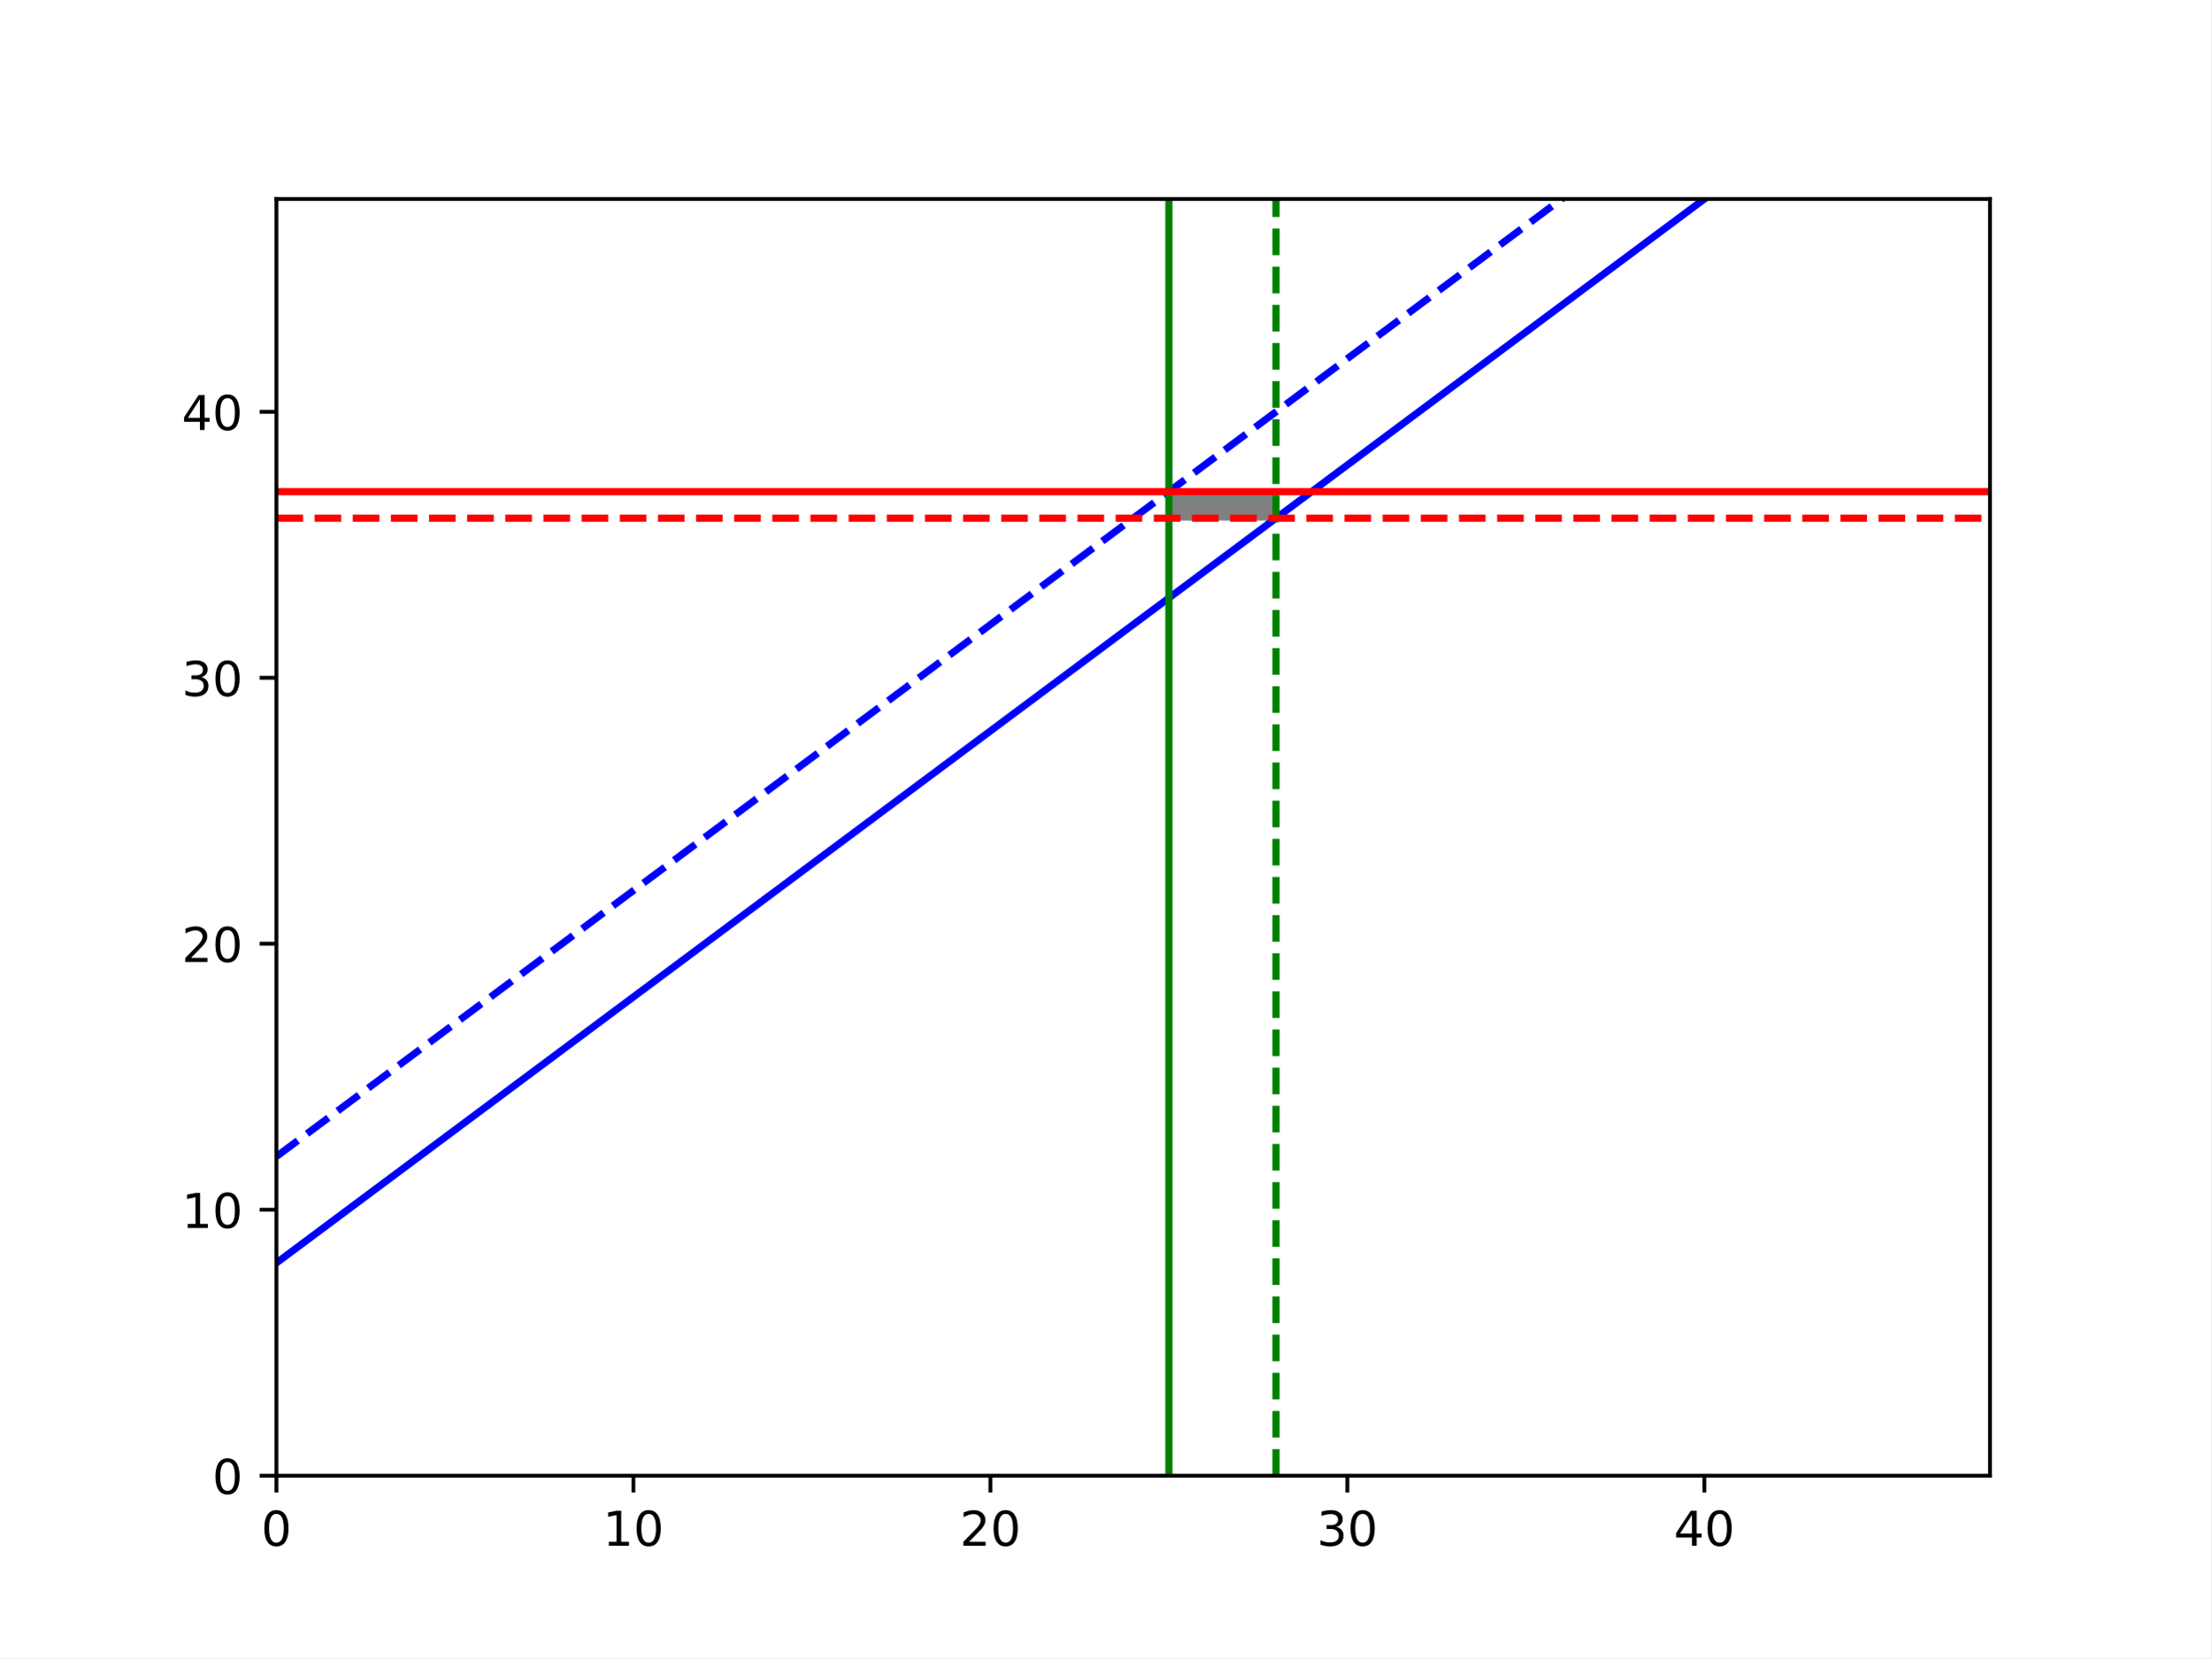
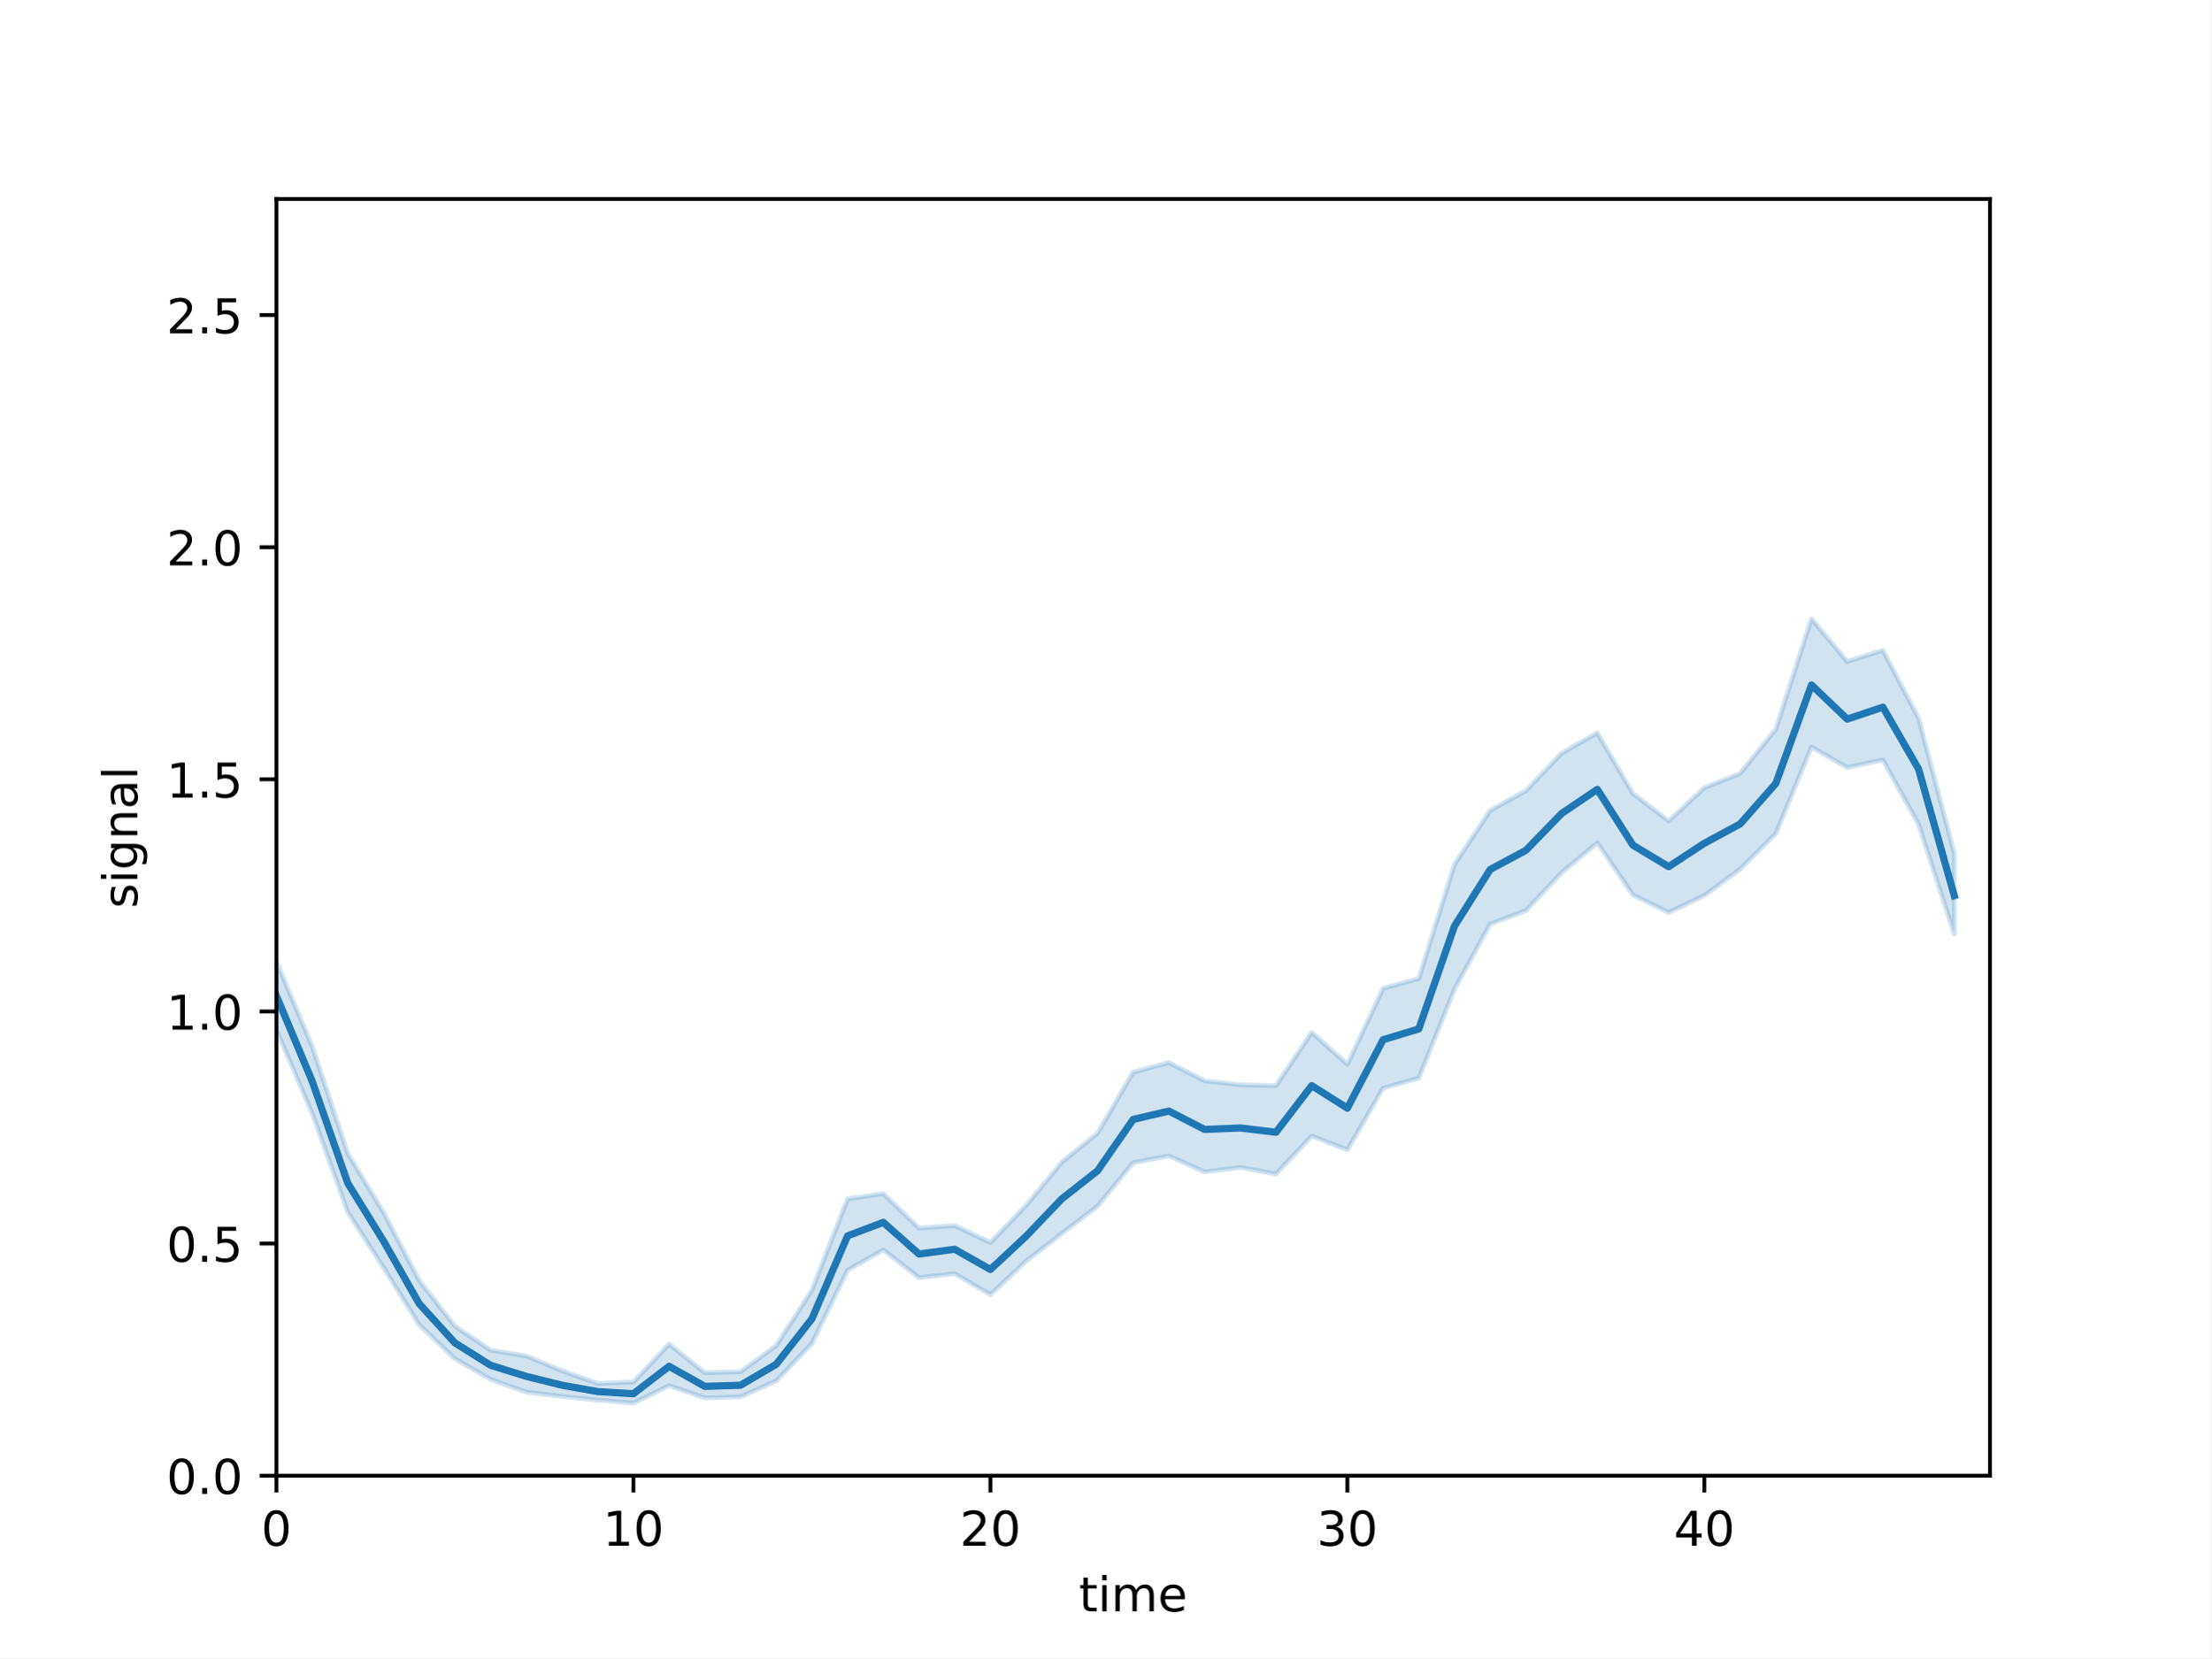
<svg xmlns="http://www.w3.org/2000/svg" xmlns:xlink="http://www.w3.org/1999/xlink" width="460.8pt" height="345.6pt" viewBox="0 0 460.8 345.6" version="1.1">
  <defs>
    <style type="text/css">*{stroke-linejoin: round; stroke-linecap: butt}</style>
  </defs>
  <g id="figure_1">
    <g id="patch_1">
      <path d="M 0 345.6  L 460.8 345.6  L 460.8 0  L 0 0  z " style="fill: #ffffff" />
    </g>
    <g id="axes_1">
      <g id="patch_2">
        <path d="M 57.6 307.584  L 414.72 307.584  L 414.72 41.472  L 57.6 41.472  z " style="fill: #ffffff" />
      </g>
-       <g id="patch_3">
-         <path d="M 243.6 108  L 243.6 102.456  L 243.6 102.456  L 265.92 102.456  L 265.92 108  L 265.92 108  z " clip-path="url(#pa5f53de7fd)" style="fill: #808080; stroke: #808080; stroke-linejoin: miter" />
+       <g id="PolyCollection_1">
+         <defs>
+           <path id="m4301df2ec5" d="M 57.6 -145.162  L 57.6 -130.916  L 65.04 -113.593  L 72.48 -92.939  L 79.92 -81.41  L 87.36 -69.483  L 94.8 -62.393  L 102.24 -58.09  L 109.68 -55.444  L 117.12 -54.531  L 124.56 -53.773  L 132 -53.145  L 139.44 -56.789  L 146.88 -54.223  L 154.32 -54.456  L 161.76 -57.77  L 169.2 -65.541  L 176.64 -80.862  L 184.08 -85.076  L 191.52 -79.289  L 198.96 -80.128  L 206.4 -75.745  L 213.84 -82.763  L 221.28 -88.501  L 228.72 -94.193  L 236.16 -103.249  L 243.6 -104.669  L 251.04 -101.343  L 258.48 -102.266  L 265.92 -100.892  L 273.36 -108.814  L 280.8 -105.942  L 288.24 -118.794  L 295.68 -120.882  L 303.12 -139.418  L 310.56 -152.996  L 318 -155.803  L 325.44 -163.702  L 332.88 -169.903  L 340.32 -159.069  L 347.76 -155.403  L 355.2 -158.949  L 362.64 -164.452  L 370.08 -171.831  L 377.52 -189.893  L 384.96 -185.62  L 392.4 -187.215  L 399.84 -173.77  L 407.28 -150.945  L 407.28 -167.703  L 407.28 -167.703  L 399.84 -195.895  L 392.4 -210.054  L 384.96 -207.721  L 377.52 -216.632  L 370.08 -193.609  L 362.64 -184.402  L 355.2 -181.401  L 347.76 -174.49  L 340.32 -180.174  L 332.88 -192.858  L 325.44 -188.597  L 318 -180.787  L 310.56 -176.667  L 303.12 -165.443  L 295.68 -141.63  L 288.24 -139.582  L 280.8 -123.769  L 273.36 -130.404  L 265.92 -119.324  L 258.48 -119.476  L 251.04 -120.335  L 243.6 -124.109  L 236.16 -122.121  L 228.72 -109.382  L 221.28 -103.376  L 213.84 -94.348  L 206.4 -86.62  L 198.96 -90.137  L 191.52 -89.636  L 184.08 -96.827  L 176.64 -95.695  L 169.2 -76.677  L 161.76 -65.136  L 154.32 -59.681  L 146.88 -59.473  L 139.44 -65.455  L 132 -57.54  L 124.56 -57.249  L 117.12 -59.88  L 109.68 -62.979  L 102.24 -64.167  L 94.8 -69.19  L 87.36 -78.717  L 79.92 -92.901  L 72.48 -105.166  L 65.04 -127.533  L 57.6 -145.162  z " style="stroke: #1f77b4; stroke-opacity: 0.2" />
+         </defs>
+         <g clip-path="url(#p5e59c5d8e1)">
+           <use xlink:href="#m4301df2ec5" x="0" y="345.6" style="fill: #1f77b4; fill-opacity: 0.2; stroke: #1f77b4; stroke-opacity: 0.2" />
+         </g>
      </g>
      <g id="matplotlib.axis_1">
        <g id="xtick_1">
          <g id="line2d_1">
            <defs>
-               <path id="mc54d8a119e" d="M 0 0  L 0 3.5  " style="stroke: #000000; stroke-width: 0.8" />
-             </defs>
-             <g>
-               <use xlink:href="#mc54d8a119e" x="57.6" y="307.584" style="stroke: #000000; stroke-width: 0.8" />
+               <path id="m810bd33638" d="M 0 0  L 0 3.5  " style="stroke: #000000; stroke-width: 0.8" />
+             </defs>
+             <g>
+               <use xlink:href="#m810bd33638" x="57.6" y="307.584" style="stroke: #000000; stroke-width: 0.8" />
            </g>
          </g>
          <g id="text_1">
            <g transform="translate(54.41875 322.1824) scale(0.1 -0.1)">
              <defs>
                <path id="DejaVuSans-30" d="M 2034 4250  Q 1547 4250 1301 3770  Q 1056 3291 1056 2328  Q 1056 1369 1301 889  Q 1547 409 2034 409  Q 2525 409 2770 889  Q 3016 1369 3016 2328  Q 3016 3291 2770 3770  Q 2525 4250 2034 4250  z M 2034 4750  Q 2819 4750 3233 4129  Q 3647 3509 3647 2328  Q 3647 1150 3233 529  Q 2819 -91 2034 -91  Q 1250 -91 836 529  Q 422 1150 422 2328  Q 422 3509 836 4129  Q 1250 4750 2034 4750  z " transform="scale(0.015625)" />
              </defs>
              <use xlink:href="#DejaVuSans-30" />
            </g>
          </g>
        </g>
        <g id="xtick_2">
          <g id="line2d_2">
            <g>
-               <use xlink:href="#mc54d8a119e" x="132" y="307.584" style="stroke: #000000; stroke-width: 0.8" />
+               <use xlink:href="#m810bd33638" x="132" y="307.584" style="stroke: #000000; stroke-width: 0.8" />
            </g>
          </g>
          <g id="text_2">
            <g transform="translate(125.6375 322.1824) scale(0.1 -0.1)">
              <defs>
                <path id="DejaVuSans-31" d="M 794 531  L 1825 531  L 1825 4091  L 703 3866  L 703 4441  L 1819 4666  L 2450 4666  L 2450 531  L 3481 531  L 3481 0  L 794 0  L 794 531  z " transform="scale(0.015625)" />
              </defs>
              <use xlink:href="#DejaVuSans-31" />
              <use xlink:href="#DejaVuSans-30" x="63.623" />
            </g>
          </g>
        </g>
        <g id="xtick_3">
          <g id="line2d_3">
            <g>
-               <use xlink:href="#mc54d8a119e" x="206.4" y="307.584" style="stroke: #000000; stroke-width: 0.8" />
+               <use xlink:href="#m810bd33638" x="206.4" y="307.584" style="stroke: #000000; stroke-width: 0.8" />
            </g>
          </g>
          <g id="text_3">
            <g transform="translate(200.0375 322.1824) scale(0.1 -0.1)">
              <defs>
                <path id="DejaVuSans-32" d="M 1228 531  L 3431 531  L 3431 0  L 469 0  L 469 531  Q 828 903 1448 1529  Q 2069 2156 2228 2338  Q 2531 2678 2651 2914  Q 2772 3150 2772 3378  Q 2772 3750 2511 3984  Q 2250 4219 1831 4219  Q 1534 4219 1204 4116  Q 875 4013 500 3803  L 500 4441  Q 881 4594 1212 4672  Q 1544 4750 1819 4750  Q 2544 4750 2975 4387  Q 3406 4025 3406 3419  Q 3406 3131 3298 2873  Q 3191 2616 2906 2266  Q 2828 2175 2409 1742  Q 1991 1309 1228 531  z " transform="scale(0.015625)" />
              </defs>
              <use xlink:href="#DejaVuSans-32" />
              <use xlink:href="#DejaVuSans-30" x="63.623" />
            </g>
          </g>
        </g>
        <g id="xtick_4">
          <g id="line2d_4">
            <g>
-               <use xlink:href="#mc54d8a119e" x="280.8" y="307.584" style="stroke: #000000; stroke-width: 0.8" />
+               <use xlink:href="#m810bd33638" x="280.8" y="307.584" style="stroke: #000000; stroke-width: 0.8" />
            </g>
          </g>
          <g id="text_4">
            <g transform="translate(274.4375 322.1824) scale(0.1 -0.1)">
              <defs>
                <path id="DejaVuSans-33" d="M 2597 2516  Q 3050 2419 3304 2112  Q 3559 1806 3559 1356  Q 3559 666 3084 287  Q 2609 -91 1734 -91  Q 1441 -91 1130 -33  Q 819 25 488 141  L 488 750  Q 750 597 1062 519  Q 1375 441 1716 441  Q 2309 441 2620 675  Q 2931 909 2931 1356  Q 2931 1769 2642 2001  Q 2353 2234 1838 2234  L 1294 2234  L 1294 2753  L 1863 2753  Q 2328 2753 2575 2939  Q 2822 3125 2822 3475  Q 2822 3834 2567 4026  Q 2313 4219 1838 4219  Q 1578 4219 1281 4162  Q 984 4106 628 3988  L 628 4550  Q 988 4650 1302 4700  Q 1616 4750 1894 4750  Q 2613 4750 3031 4423  Q 3450 4097 3450 3541  Q 3450 3153 3228 2886  Q 3006 2619 2597 2516  z " transform="scale(0.015625)" />
              </defs>
              <use xlink:href="#DejaVuSans-33" />
              <use xlink:href="#DejaVuSans-30" x="63.623" />
            </g>
          </g>
        </g>
        <g id="xtick_5">
          <g id="line2d_5">
            <g>
-               <use xlink:href="#mc54d8a119e" x="355.2" y="307.584" style="stroke: #000000; stroke-width: 0.8" />
+               <use xlink:href="#m810bd33638" x="355.2" y="307.584" style="stroke: #000000; stroke-width: 0.8" />
            </g>
          </g>
          <g id="text_5">
            <g transform="translate(348.8375 322.1824) scale(0.1 -0.1)">
              <defs>
                <path id="DejaVuSans-34" d="M 2419 4116  L 825 1625  L 2419 1625  L 2419 4116  z M 2253 4666  L 3047 4666  L 3047 1625  L 3713 1625  L 3713 1100  L 3047 1100  L 3047 0  L 2419 0  L 2419 1100  L 313 1100  L 313 1709  L 2253 4666  z " transform="scale(0.015625)" />
              </defs>
              <use xlink:href="#DejaVuSans-34" />
              <use xlink:href="#DejaVuSans-30" x="63.623" />
            </g>
+           </g>
+         </g>
+         <g id="text_6">
+           <g transform="translate(224.8639 335.8606) scale(0.1 -0.1)">
+             <defs>
+               <path id="DejaVuSans-74" d="M 1172 4494  L 1172 3500  L 2356 3500  L 2356 3053  L 1172 3053  L 1172 1153  Q 1172 725 1289 603  Q 1406 481 1766 481  L 2356 481  L 2356 0  L 1766 0  Q 1100 0 847 248  Q 594 497 594 1153  L 594 3053  L 172 3053  L 172 3500  L 594 3500  L 594 4494  L 1172 4494  z " transform="scale(0.015625)" />
+               <path id="DejaVuSans-69" d="M 603 3500  L 1178 3500  L 1178 0  L 603 0  L 603 3500  z M 603 4863  L 1178 4863  L 1178 4134  L 603 4134  L 603 4863  z " transform="scale(0.015625)" />
+               <path id="DejaVuSans-6d" d="M 3328 2828  Q 3544 3216 3844 3400  Q 4144 3584 4550 3584  Q 5097 3584 5394 3201  Q 5691 2819 5691 2113  L 5691 0  L 5113 0  L 5113 2094  Q 5113 2597 4934 2840  Q 4756 3084 4391 3084  Q 3944 3084 3684 2787  Q 3425 2491 3425 1978  L 3425 0  L 2847 0  L 2847 2094  Q 2847 2600 2669 2842  Q 2491 3084 2119 3084  Q 1678 3084 1418 2786  Q 1159 2488 1159 1978  L 1159 0  L 581 0  L 581 3500  L 1159 3500  L 1159 2956  Q 1356 3278 1631 3431  Q 1906 3584 2284 3584  Q 2666 3584 2933 3390  Q 3200 3197 3328 2828  z " transform="scale(0.015625)" />
+               <path id="DejaVuSans-65" d="M 3597 1894  L 3597 1613  L 953 1613  Q 991 1019 1311 708  Q 1631 397 2203 397  Q 2534 397 2845 478  Q 3156 559 3463 722  L 3463 178  Q 3153 47 2828 -22  Q 2503 -91 2169 -91  Q 1331 -91 842 396  Q 353 884 353 1716  Q 353 2575 817 3079  Q 1281 3584 2069 3584  Q 2775 3584 3186 3129  Q 3597 2675 3597 1894  z M 3022 2063  Q 3016 2534 2758 2815  Q 2500 3097 2075 3097  Q 1594 3097 1305 2825  Q 1016 2553 972 2059  L 3022 2063  z " transform="scale(0.015625)" />
+             </defs>
+             <use xlink:href="#DejaVuSans-74" />
+             <use xlink:href="#DejaVuSans-69" x="39.209" />
+             <use xlink:href="#DejaVuSans-6d" x="66.992" />
+             <use xlink:href="#DejaVuSans-65" x="164.404" />
          </g>
        </g>
      </g>
      <g id="matplotlib.axis_2">
        <g id="ytick_1">
          <g id="line2d_6">
            <defs>
-               <path id="mf8e1e0f2d3" d="M 0 0  L -3.5 0  " style="stroke: #000000; stroke-width: 0.8" />
-             </defs>
-             <g>
-               <use xlink:href="#mf8e1e0f2d3" x="57.6" y="307.584" style="stroke: #000000; stroke-width: 0.8" />
-             </g>
-           </g>
-           <g id="text_6">
-             <g transform="translate(44.2375 311.3832) scale(0.1 -0.1)">
+               <path id="mdc67165909" d="M 0 0  L -3.5 0  " style="stroke: #000000; stroke-width: 0.8" />
+             </defs>
+             <g>
+               <use xlink:href="#mdc67165909" x="57.6" y="307.584" style="stroke: #000000; stroke-width: 0.8" />
+             </g>
+           </g>
+           <g id="text_7">
+             <g transform="translate(34.69687 311.3832) scale(0.1 -0.1)">
+               <defs>
+                 <path id="DejaVuSans-2e" d="M 684 794  L 1344 794  L 1344 0  L 684 0  L 684 794  z " transform="scale(0.015625)" />
+               </defs>
              <use xlink:href="#DejaVuSans-30" />
+               <use xlink:href="#DejaVuSans-2e" x="63.623" />
+               <use xlink:href="#DejaVuSans-30" x="95.41" />
            </g>
          </g>
        </g>
        <g id="ytick_2">
          <g id="line2d_7">
            <g>
-               <use xlink:href="#mf8e1e0f2d3" x="57.6" y="252.144" style="stroke: #000000; stroke-width: 0.8" />
-             </g>
-           </g>
-           <g id="text_7">
-             <g transform="translate(37.875 255.9432) scale(0.1 -0.1)">
-               <use xlink:href="#DejaVuSans-31" />
-               <use xlink:href="#DejaVuSans-30" x="63.623" />
+               <use xlink:href="#mdc67165909" x="57.6" y="259.2" style="stroke: #000000; stroke-width: 0.8" />
+             </g>
+           </g>
+           <g id="text_8">
+             <g transform="translate(34.69687 262.9992) scale(0.1 -0.1)">
+               <defs>
+                 <path id="DejaVuSans-35" d="M 691 4666  L 3169 4666  L 3169 4134  L 1269 4134  L 1269 2991  Q 1406 3038 1543 3061  Q 1681 3084 1819 3084  Q 2600 3084 3056 2656  Q 3513 2228 3513 1497  Q 3513 744 3044 326  Q 2575 -91 1722 -91  Q 1428 -91 1123 -41  Q 819 9 494 109  L 494 744  Q 775 591 1075 516  Q 1375 441 1709 441  Q 2250 441 2565 725  Q 2881 1009 2881 1497  Q 2881 1984 2565 2268  Q 2250 2553 1709 2553  Q 1456 2553 1204 2497  Q 953 2441 691 2322  L 691 4666  z " transform="scale(0.015625)" />
+               </defs>
+               <use xlink:href="#DejaVuSans-30" />
+               <use xlink:href="#DejaVuSans-2e" x="63.623" />
+               <use xlink:href="#DejaVuSans-35" x="95.41" />
            </g>
          </g>
        </g>
        <g id="ytick_3">
          <g id="line2d_8">
            <g>
-               <use xlink:href="#mf8e1e0f2d3" x="57.6" y="196.704" style="stroke: #000000; stroke-width: 0.8" />
-             </g>
-           </g>
-           <g id="text_8">
-             <g transform="translate(37.875 200.5032) scale(0.1 -0.1)">
-               <use xlink:href="#DejaVuSans-32" />
-               <use xlink:href="#DejaVuSans-30" x="63.623" />
+               <use xlink:href="#mdc67165909" x="57.6" y="210.816" style="stroke: #000000; stroke-width: 0.8" />
+             </g>
+           </g>
+           <g id="text_9">
+             <g transform="translate(34.69687 214.6152) scale(0.1 -0.1)">
+               <use xlink:href="#DejaVuSans-31" />
+               <use xlink:href="#DejaVuSans-2e" x="63.623" />
+               <use xlink:href="#DejaVuSans-30" x="95.41" />
            </g>
          </g>
        </g>
        <g id="ytick_4">
          <g id="line2d_9">
            <g>
-               <use xlink:href="#mf8e1e0f2d3" x="57.6" y="141.264" style="stroke: #000000; stroke-width: 0.8" />
-             </g>
-           </g>
-           <g id="text_9">
-             <g transform="translate(37.875 145.0632) scale(0.1 -0.1)">
-               <use xlink:href="#DejaVuSans-33" />
-               <use xlink:href="#DejaVuSans-30" x="63.623" />
+               <use xlink:href="#mdc67165909" x="57.6" y="162.432" style="stroke: #000000; stroke-width: 0.8" />
+             </g>
+           </g>
+           <g id="text_10">
+             <g transform="translate(34.69687 166.2312) scale(0.1 -0.1)">
+               <use xlink:href="#DejaVuSans-31" />
+               <use xlink:href="#DejaVuSans-2e" x="63.623" />
+               <use xlink:href="#DejaVuSans-35" x="95.41" />
            </g>
          </g>
        </g>
        <g id="ytick_5">
          <g id="line2d_10">
            <g>
-               <use xlink:href="#mf8e1e0f2d3" x="57.6" y="85.824" style="stroke: #000000; stroke-width: 0.8" />
-             </g>
-           </g>
-           <g id="text_10">
-             <g transform="translate(37.875 89.62322) scale(0.1 -0.1)">
-               <use xlink:href="#DejaVuSans-34" />
-               <use xlink:href="#DejaVuSans-30" x="63.623" />
-             </g>
-           </g>
-         </g>
-       </g>
-       <g id="line2d_11">
-         <path d="M 57.6 241.056  L 382.437 -1  " clip-path="url(#pa5f53de7fd)" style="fill: none; stroke-dasharray: 5.55,2.4; stroke-dashoffset: 0; stroke: #0000ff; stroke-width: 1.5" />
+               <use xlink:href="#mdc67165909" x="57.6" y="114.048" style="stroke: #000000; stroke-width: 0.8" />
+             </g>
+           </g>
+           <g id="text_11">
+             <g transform="translate(34.69687 117.8472) scale(0.1 -0.1)">
+               <use xlink:href="#DejaVuSans-32" />
+               <use xlink:href="#DejaVuSans-2e" x="63.623" />
+               <use xlink:href="#DejaVuSans-30" x="95.41" />
+             </g>
+           </g>
+         </g>
+         <g id="ytick_6">
+           <g id="line2d_11">
+             <g>
+               <use xlink:href="#mdc67165909" x="57.6" y="65.664" style="stroke: #000000; stroke-width: 0.8" />
+             </g>
+           </g>
+           <g id="text_12">
+             <g transform="translate(34.69687 69.46322) scale(0.1 -0.1)">
+               <use xlink:href="#DejaVuSans-32" />
+               <use xlink:href="#DejaVuSans-2e" x="63.623" />
+               <use xlink:href="#DejaVuSans-35" x="95.41" />
+             </g>
+           </g>
+         </g>
+         <g id="text_13">
+           <g transform="translate(28.61719 189.3178) rotate(-90) scale(0.1 -0.1)">
+             <defs>
+               <path id="DejaVuSans-73" d="M 2834 3397  L 2834 2853  Q 2591 2978 2328 3040  Q 2066 3103 1784 3103  Q 1356 3103 1142 2972  Q 928 2841 928 2578  Q 928 2378 1081 2264  Q 1234 2150 1697 2047  L 1894 2003  Q 2506 1872 2764 1633  Q 3022 1394 3022 966  Q 3022 478 2636 193  Q 2250 -91 1575 -91  Q 1294 -91 989 -36  Q 684 19 347 128  L 347 722  Q 666 556 975 473  Q 1284 391 1588 391  Q 1994 391 2212 530  Q 2431 669 2431 922  Q 2431 1156 2273 1281  Q 2116 1406 1581 1522  L 1381 1569  Q 847 1681 609 1914  Q 372 2147 372 2553  Q 372 3047 722 3315  Q 1072 3584 1716 3584  Q 2034 3584 2315 3537  Q 2597 3491 2834 3397  z " transform="scale(0.015625)" />
+               <path id="DejaVuSans-67" d="M 2906 1791  Q 2906 2416 2648 2759  Q 2391 3103 1925 3103  Q 1463 3103 1205 2759  Q 947 2416 947 1791  Q 947 1169 1205 825  Q 1463 481 1925 481  Q 2391 481 2648 825  Q 2906 1169 2906 1791  z M 3481 434  Q 3481 -459 3084 -895  Q 2688 -1331 1869 -1331  Q 1566 -1331 1297 -1286  Q 1028 -1241 775 -1147  L 775 -588  Q 1028 -725 1275 -790  Q 1522 -856 1778 -856  Q 2344 -856 2625 -561  Q 2906 -266 2906 331  L 2906 616  Q 2728 306 2450 153  Q 2172 0 1784 0  Q 1141 0 747 490  Q 353 981 353 1791  Q 353 2603 747 3093  Q 1141 3584 1784 3584  Q 2172 3584 2450 3431  Q 2728 3278 2906 2969  L 2906 3500  L 3481 3500  L 3481 434  z " transform="scale(0.015625)" />
+               <path id="DejaVuSans-6e" d="M 3513 2113  L 3513 0  L 2938 0  L 2938 2094  Q 2938 2591 2744 2837  Q 2550 3084 2163 3084  Q 1697 3084 1428 2787  Q 1159 2491 1159 1978  L 1159 0  L 581 0  L 581 3500  L 1159 3500  L 1159 2956  Q 1366 3272 1645 3428  Q 1925 3584 2291 3584  Q 2894 3584 3203 3211  Q 3513 2838 3513 2113  z " transform="scale(0.015625)" />
+               <path id="DejaVuSans-61" d="M 2194 1759  Q 1497 1759 1228 1600  Q 959 1441 959 1056  Q 959 750 1161 570  Q 1363 391 1709 391  Q 2188 391 2477 730  Q 2766 1069 2766 1631  L 2766 1759  L 2194 1759  z M 3341 1997  L 3341 0  L 2766 0  L 2766 531  Q 2569 213 2275 61  Q 1981 -91 1556 -91  Q 1019 -91 701 211  Q 384 513 384 1019  Q 384 1609 779 1909  Q 1175 2209 1959 2209  L 2766 2209  L 2766 2266  Q 2766 2663 2505 2880  Q 2244 3097 1772 3097  Q 1472 3097 1187 3025  Q 903 2953 641 2809  L 641 3341  Q 956 3463 1253 3523  Q 1550 3584 1831 3584  Q 2591 3584 2966 3190  Q 3341 2797 3341 1997  z " transform="scale(0.015625)" />
+               <path id="DejaVuSans-6c" d="M 603 4863  L 1178 4863  L 1178 0  L 603 0  L 603 4863  z " transform="scale(0.015625)" />
+             </defs>
+             <use xlink:href="#DejaVuSans-73" />
+             <use xlink:href="#DejaVuSans-69" x="52.1" />
+             <use xlink:href="#DejaVuSans-67" x="79.883" />
+             <use xlink:href="#DejaVuSans-6e" x="143.359" />
+             <use xlink:href="#DejaVuSans-61" x="206.738" />
+             <use xlink:href="#DejaVuSans-6c" x="268.018" />
+           </g>
+         </g>
      </g>
      <g id="line2d_12">
-         <path d="M 57.6 263.232  L 412.197 -1  " clip-path="url(#pa5f53de7fd)" style="fill: none; stroke: #0000ff; stroke-width: 1.5; stroke-linecap: square" />
-       </g>
-       <g id="LineCollection_1">
-         <path d="M 243.6 307.584  L 243.6 41.472  " clip-path="url(#pa5f53de7fd)" style="fill: none; stroke: #008000; stroke-width: 1.5" />
-       </g>
-       <g id="LineCollection_2">
-         <path d="M 265.92 307.584  L 265.92 41.472  " clip-path="url(#pa5f53de7fd)" style="fill: none; stroke-dasharray: 5.55,2.4; stroke-dashoffset: 0; stroke: #008000; stroke-width: 1.5" />
-       </g>
-       <g id="LineCollection_3">
-         <path d="M 57.6 108  L 414.72 108  " clip-path="url(#pa5f53de7fd)" style="fill: none; stroke-dasharray: 5.55,2.4; stroke-dashoffset: 0; stroke: #ff0000; stroke-width: 1.5" />
-       </g>
-       <g id="LineCollection_4">
-         <path d="M 57.6 102.456  L 414.72 102.456  " clip-path="url(#pa5f53de7fd)" style="fill: none; stroke: #ff0000; stroke-width: 1.5" />
+         <path d="M 57.6 207.59  L 65.04 225.309  L 72.48 246.626  L 79.92 258.656  L 87.36 271.731  L 94.8 279.905  L 102.24 284.573  L 109.68 286.882  L 117.12 288.723  L 124.56 290.054  L 132 290.5  L 139.44 284.784  L 146.88 288.965  L 154.32 288.733  L 161.76 284.371  L 169.2 274.887  L 176.64 257.596  L 184.08 254.777  L 191.52 261.384  L 198.96 260.388  L 206.4 264.599  L 213.84 257.668  L 221.28 249.877  L 228.72 244.035  L 236.16 233.317  L 243.6 231.587  L 251.04 235.41  L 258.48 235.11  L 265.92 235.995  L 273.36 226.281  L 280.8 230.975  L 288.24 216.714  L 295.68 214.465  L 303.12 193.025  L 310.56 181.224  L 318 177.242  L 325.44 169.562  L 332.88 164.53  L 340.32 176.173  L 347.76 180.639  L 355.2 175.756  L 362.64 171.743  L 370.08 163.309  L 377.52 142.764  L 384.96 149.882  L 392.4 147.394  L 399.84 160.305  L 407.28 186.691  " clip-path="url(#p5e59c5d8e1)" style="fill: none; stroke: #1f77b4; stroke-width: 1.5; stroke-linecap: square" />
+       </g>
+       <g id="patch_3">
+         <path d="M 57.6 307.584  L 57.6 41.472  " style="fill: none; stroke: #000000; stroke-width: 0.8; stroke-linejoin: miter; stroke-linecap: square" />
      </g>
      <g id="patch_4">
-         <path d="M 57.6 307.584  L 57.6 41.472  " style="fill: none; stroke: #000000; stroke-width: 0.8; stroke-linejoin: miter; stroke-linecap: square" />
+         <path d="M 414.72 307.584  L 414.72 41.472  " style="fill: none; stroke: #000000; stroke-width: 0.8; stroke-linejoin: miter; stroke-linecap: square" />
      </g>
      <g id="patch_5">
-         <path d="M 414.72 307.584  L 414.72 41.472  " style="fill: none; stroke: #000000; stroke-width: 0.8; stroke-linejoin: miter; stroke-linecap: square" />
+         <path d="M 57.6 307.584  L 414.72 307.584  " style="fill: none; stroke: #000000; stroke-width: 0.8; stroke-linejoin: miter; stroke-linecap: square" />
      </g>
      <g id="patch_6">
-         <path d="M 57.6 307.584  L 414.72 307.584  " style="fill: none; stroke: #000000; stroke-width: 0.8; stroke-linejoin: miter; stroke-linecap: square" />
-       </g>
-       <g id="patch_7">
        <path d="M 57.6 41.472  L 414.72 41.472  " style="fill: none; stroke: #000000; stroke-width: 0.8; stroke-linejoin: miter; stroke-linecap: square" />
      </g>
    </g>
  </g>
  <defs>
-     <clipPath id="pa5f53de7fd">
+     <clipPath id="p5e59c5d8e1">
      <rect x="57.6" y="41.472" width="357.12" height="266.112" />
    </clipPath>
  </defs>
</svg>
